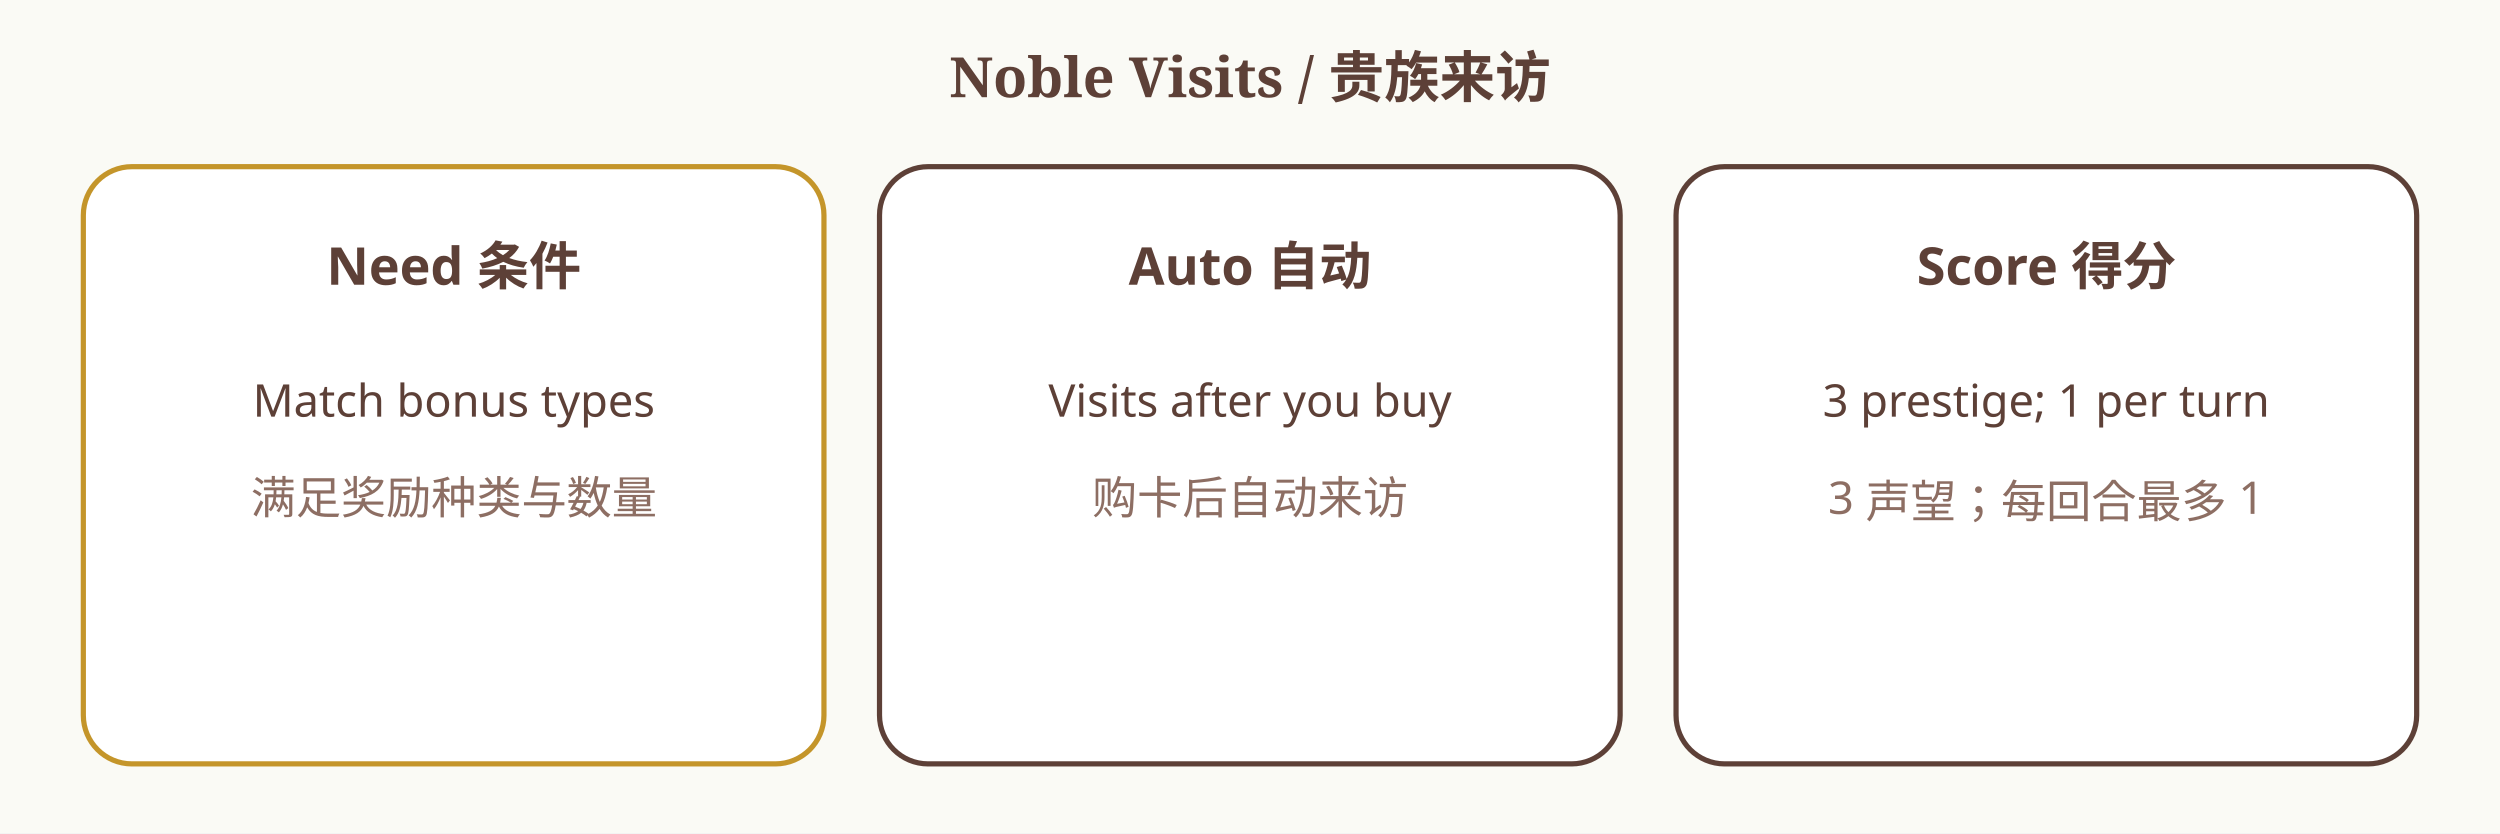
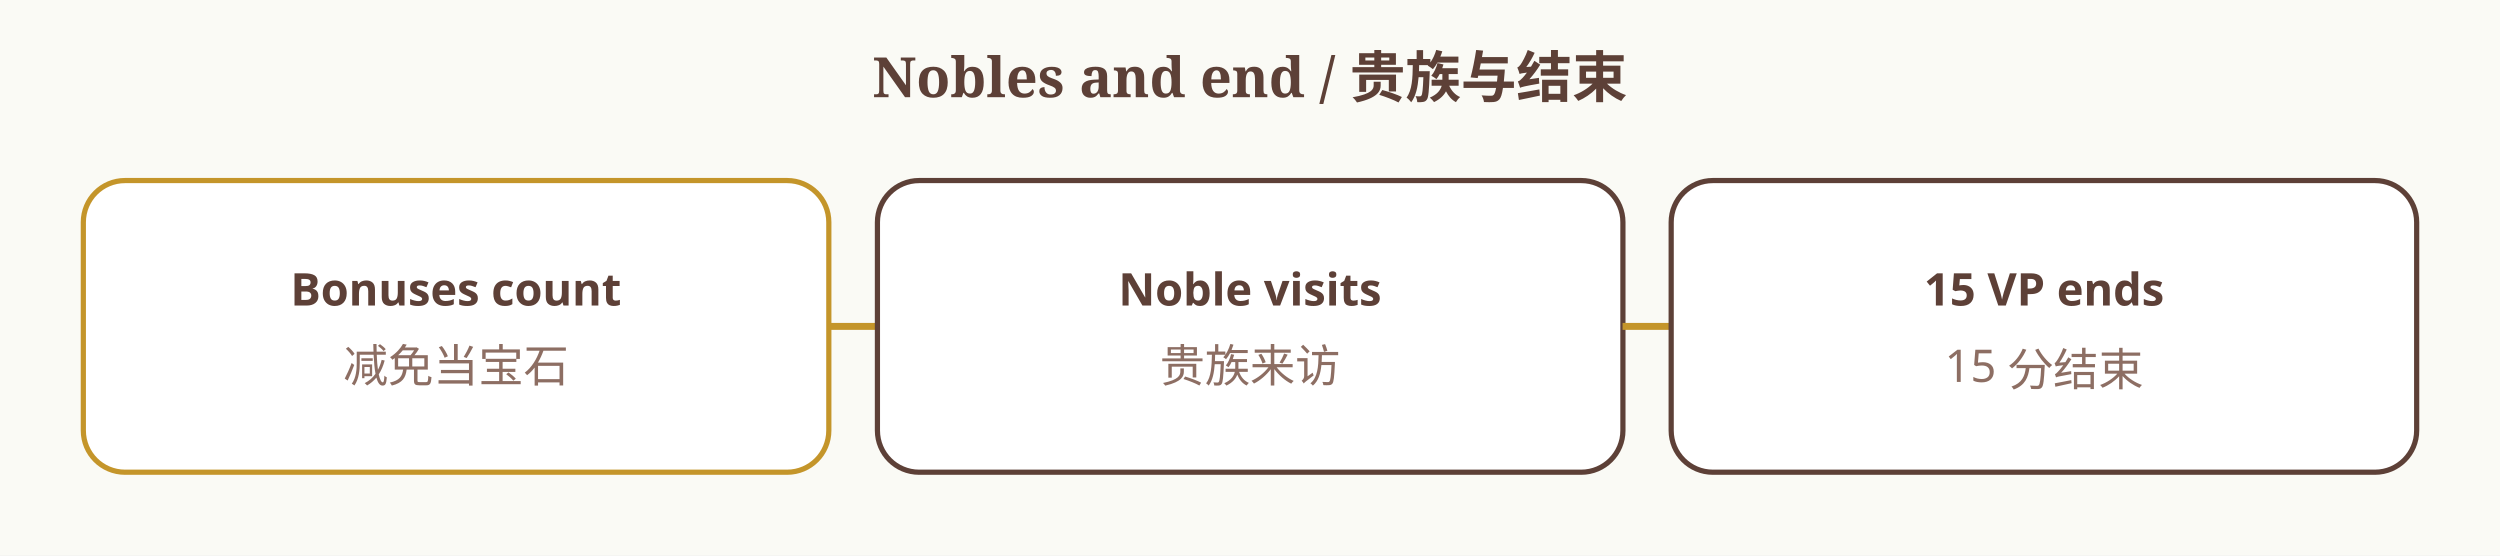
- <svg xmlns="http://www.w3.org/2000/svg" viewBox="0 0 720 240" role="img">
-   <rect width="720" height="240" fill="#FAFAF5" />
-   <text x="360" y="28" text-anchor="middle" font-family="Georgia, serif" font-size="16" fill="#5D4037" font-weight="700">Noble Visits / 贵族来访</text>
+ <svg xmlns="http://www.w3.org/2000/svg" viewBox="0 0 720 160" role="img">
+   <rect width="720" height="160" fill="#FAFAF5" />
+   <text x="360" y="28" text-anchor="middle" font-family="Georgia, serif" font-size="16" fill="#5D4037" font-weight="700">Nobles and end / 贵族与结束</text>
  <g font-family="'PingFang SC', 'Hiragino Sans GB', 'Microsoft YaHei', sans-serif" font-size="13" text-anchor="middle">
-     <rect x="24.0" y="48" width="213.3" height="172" rx="14" fill="#fff" stroke="#C4952A" stroke-width="1.5" />
-     <text x="130.7" y="82" fill="#5D4037" font-weight="700" font-size="15">Need 条件</text>
-     <text x="130.7" y="120" fill="#5D4037">Match bonus types</text>
-     <text x="130.7" y="148" fill="#8D6E63">满足奖励种类与数量</text>
-     <rect x="253.3" y="48" width="213.3" height="172" rx="14" fill="#fff" stroke="#5D4037" stroke-width="1.5" />
-     <text x="360.0" y="82" fill="#5D4037" font-weight="700" font-size="15">Auto 自动</text>
-     <text x="360.0" y="120" fill="#5D4037">Visits after you buy</text>
-     <text x="360.0" y="148" fill="#8D6E63">购卡后自动来访</text>
-     <rect x="482.7" y="48" width="213.3" height="172" rx="14" fill="#fff" stroke="#5D4037" stroke-width="1.5" />
-     <text x="589.3" y="82" fill="#5D4037" font-weight="700" font-size="15">Score 得分</text>
-     <text x="589.3" y="120" fill="#5D4037">3 prestige; 1 per turn</text>
-     <text x="589.3" y="148" fill="#8D6E63">3 声望；每回合最多 1</text>
+     <rect x="24.0" y="52" width="214.7" height="84" rx="12" fill="#fff" stroke="#C4952A" stroke-width="1.5" />
+     <text x="131.3" y="88" fill="#5D4037" font-weight="700">Bonuses count</text>
+     <text x="131.3" y="110" fill="#8D6E63">减免当宝石</text>
+     <path d="M238.7 94h14" stroke="#C4952A" stroke-width="2" />
+     <rect x="252.7" y="52" width="214.7" height="84" rx="12" fill="#fff" stroke="#5D4037" stroke-width="1.5" />
+     <text x="360.0" y="88" fill="#5D4037" font-weight="700">Noble visits</text>
+     <text x="360.0" y="110" fill="#8D6E63">贵族来访</text>
+     <path d="M467.3 94h14" stroke="#C4952A" stroke-width="2" />
+     <rect x="481.3" y="52" width="214.7" height="84" rx="12" fill="#fff" stroke="#5D4037" stroke-width="1.5" />
+     <text x="588.7" y="88" fill="#5D4037" font-weight="700">15 VP ends</text>
+     <text x="588.7" y="110" fill="#8D6E63">15 分结束</text>
  </g>
</svg>
